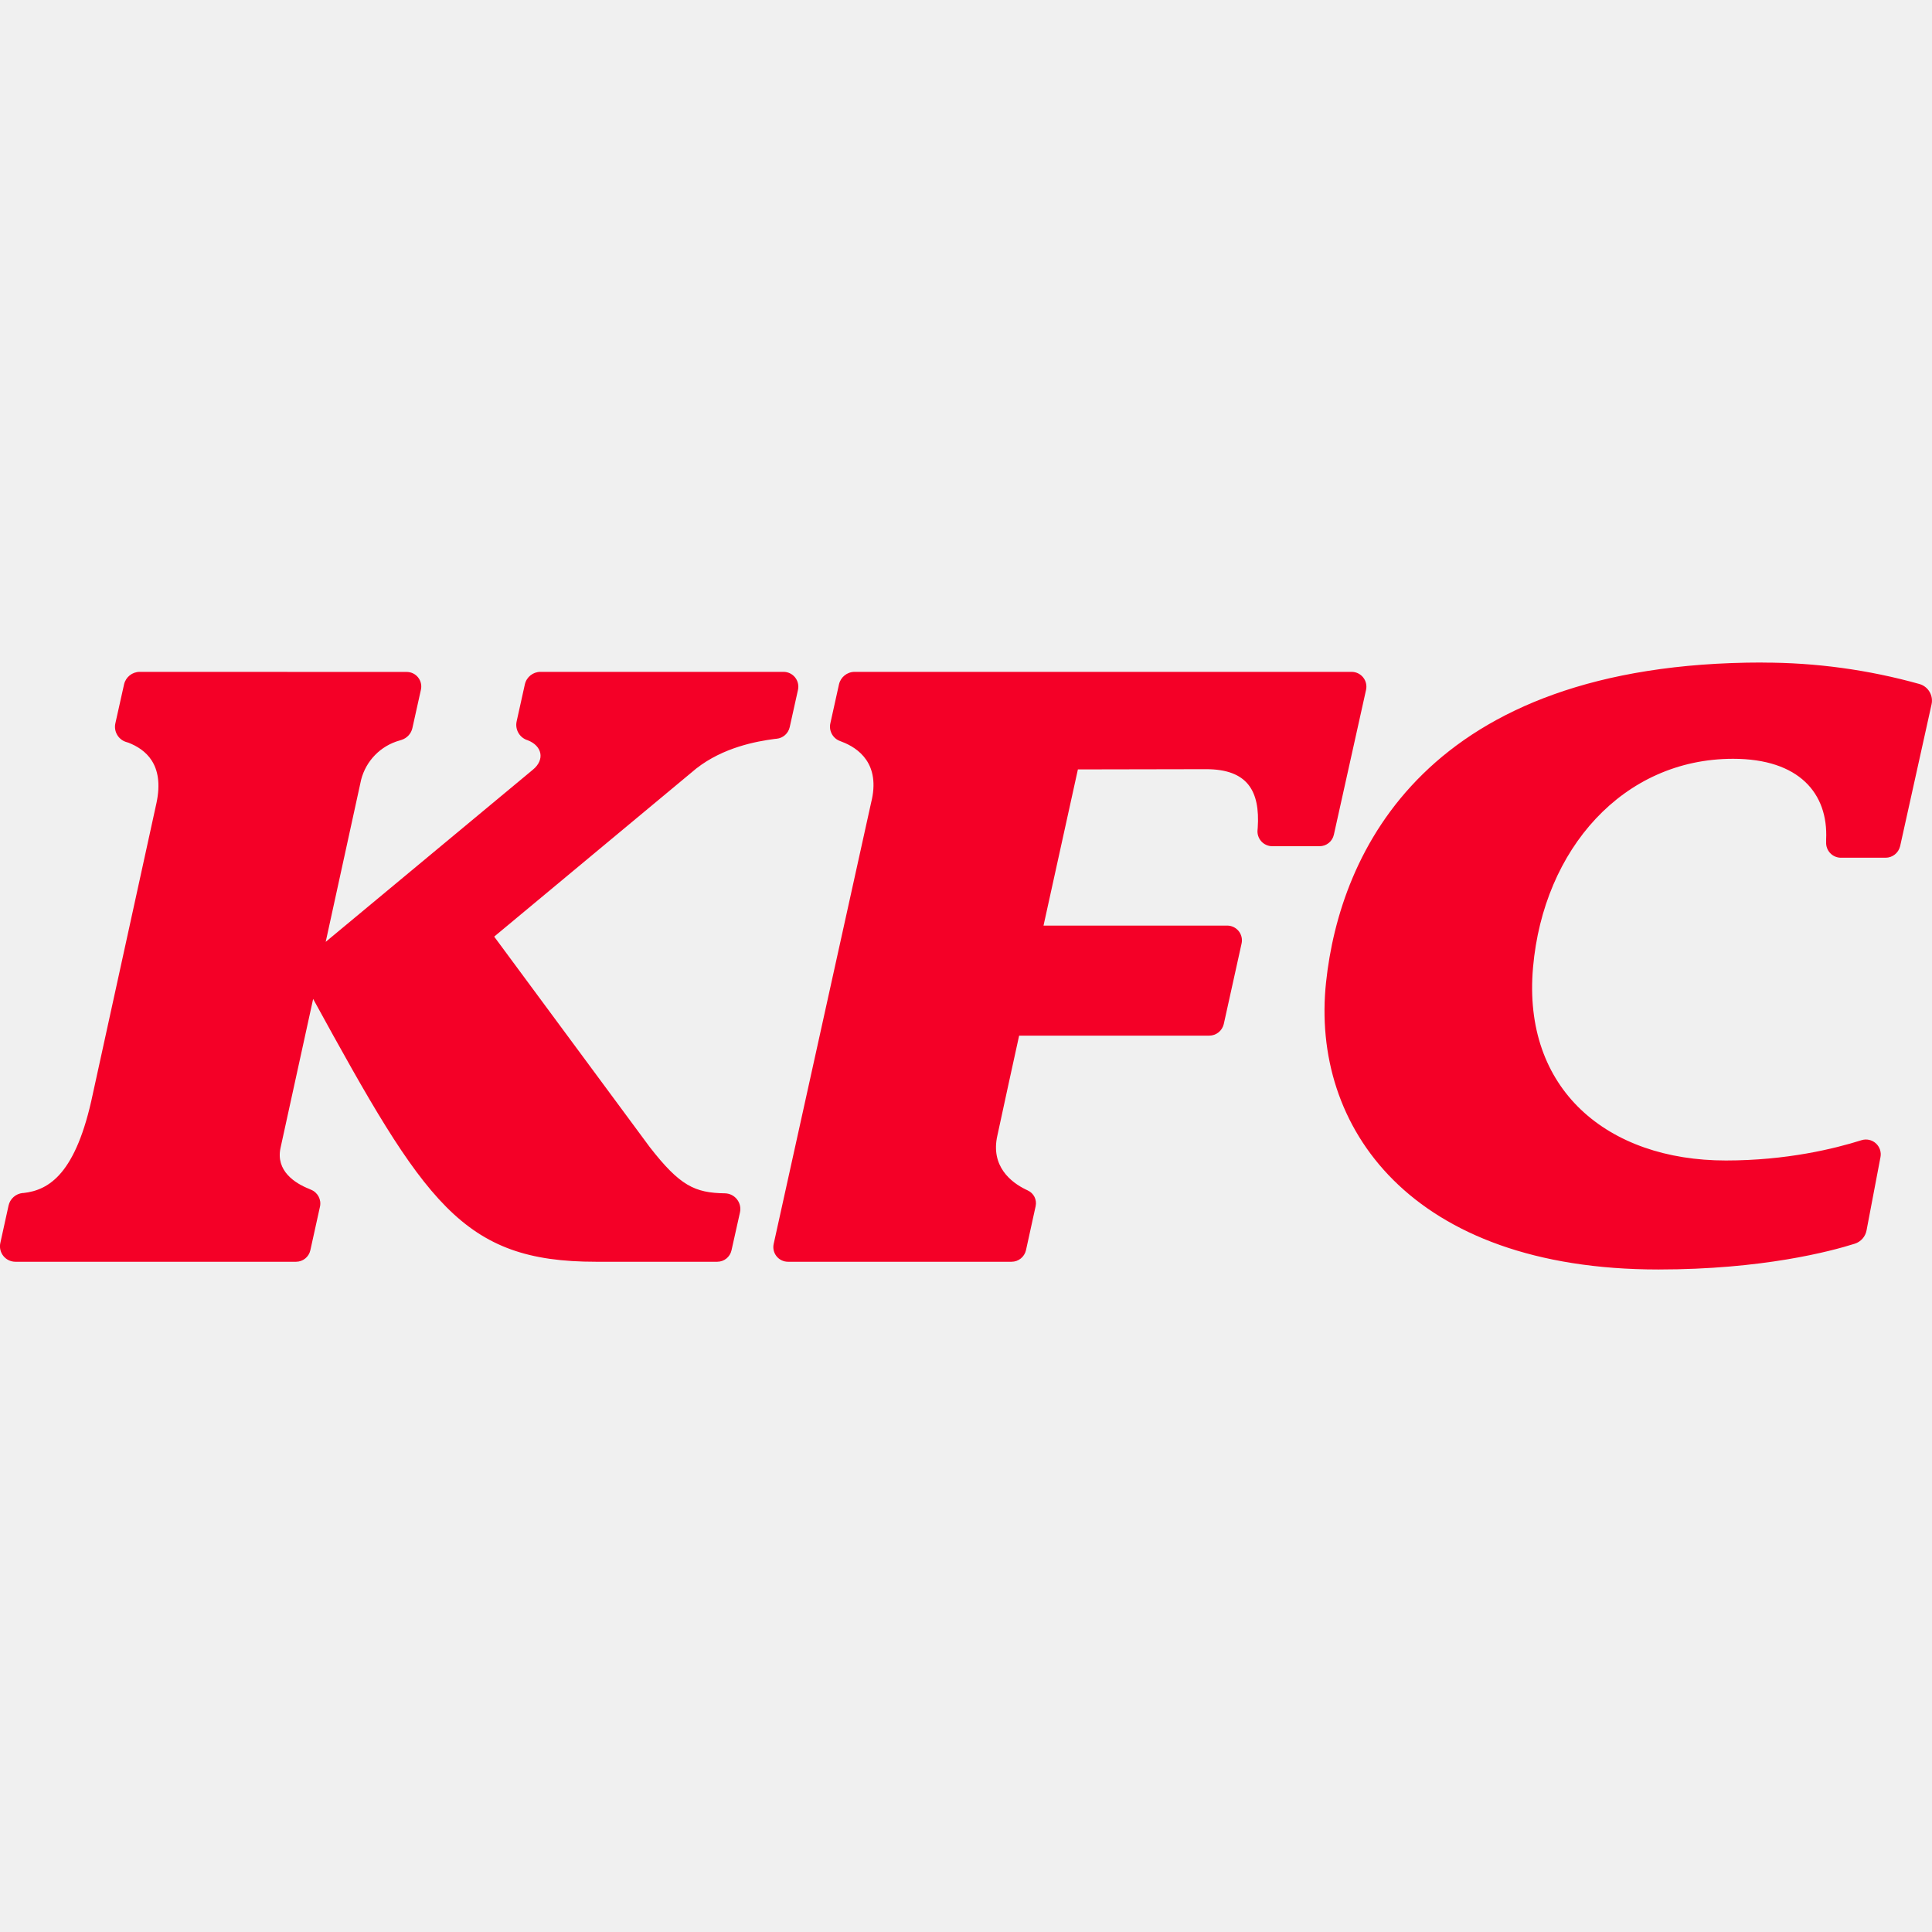
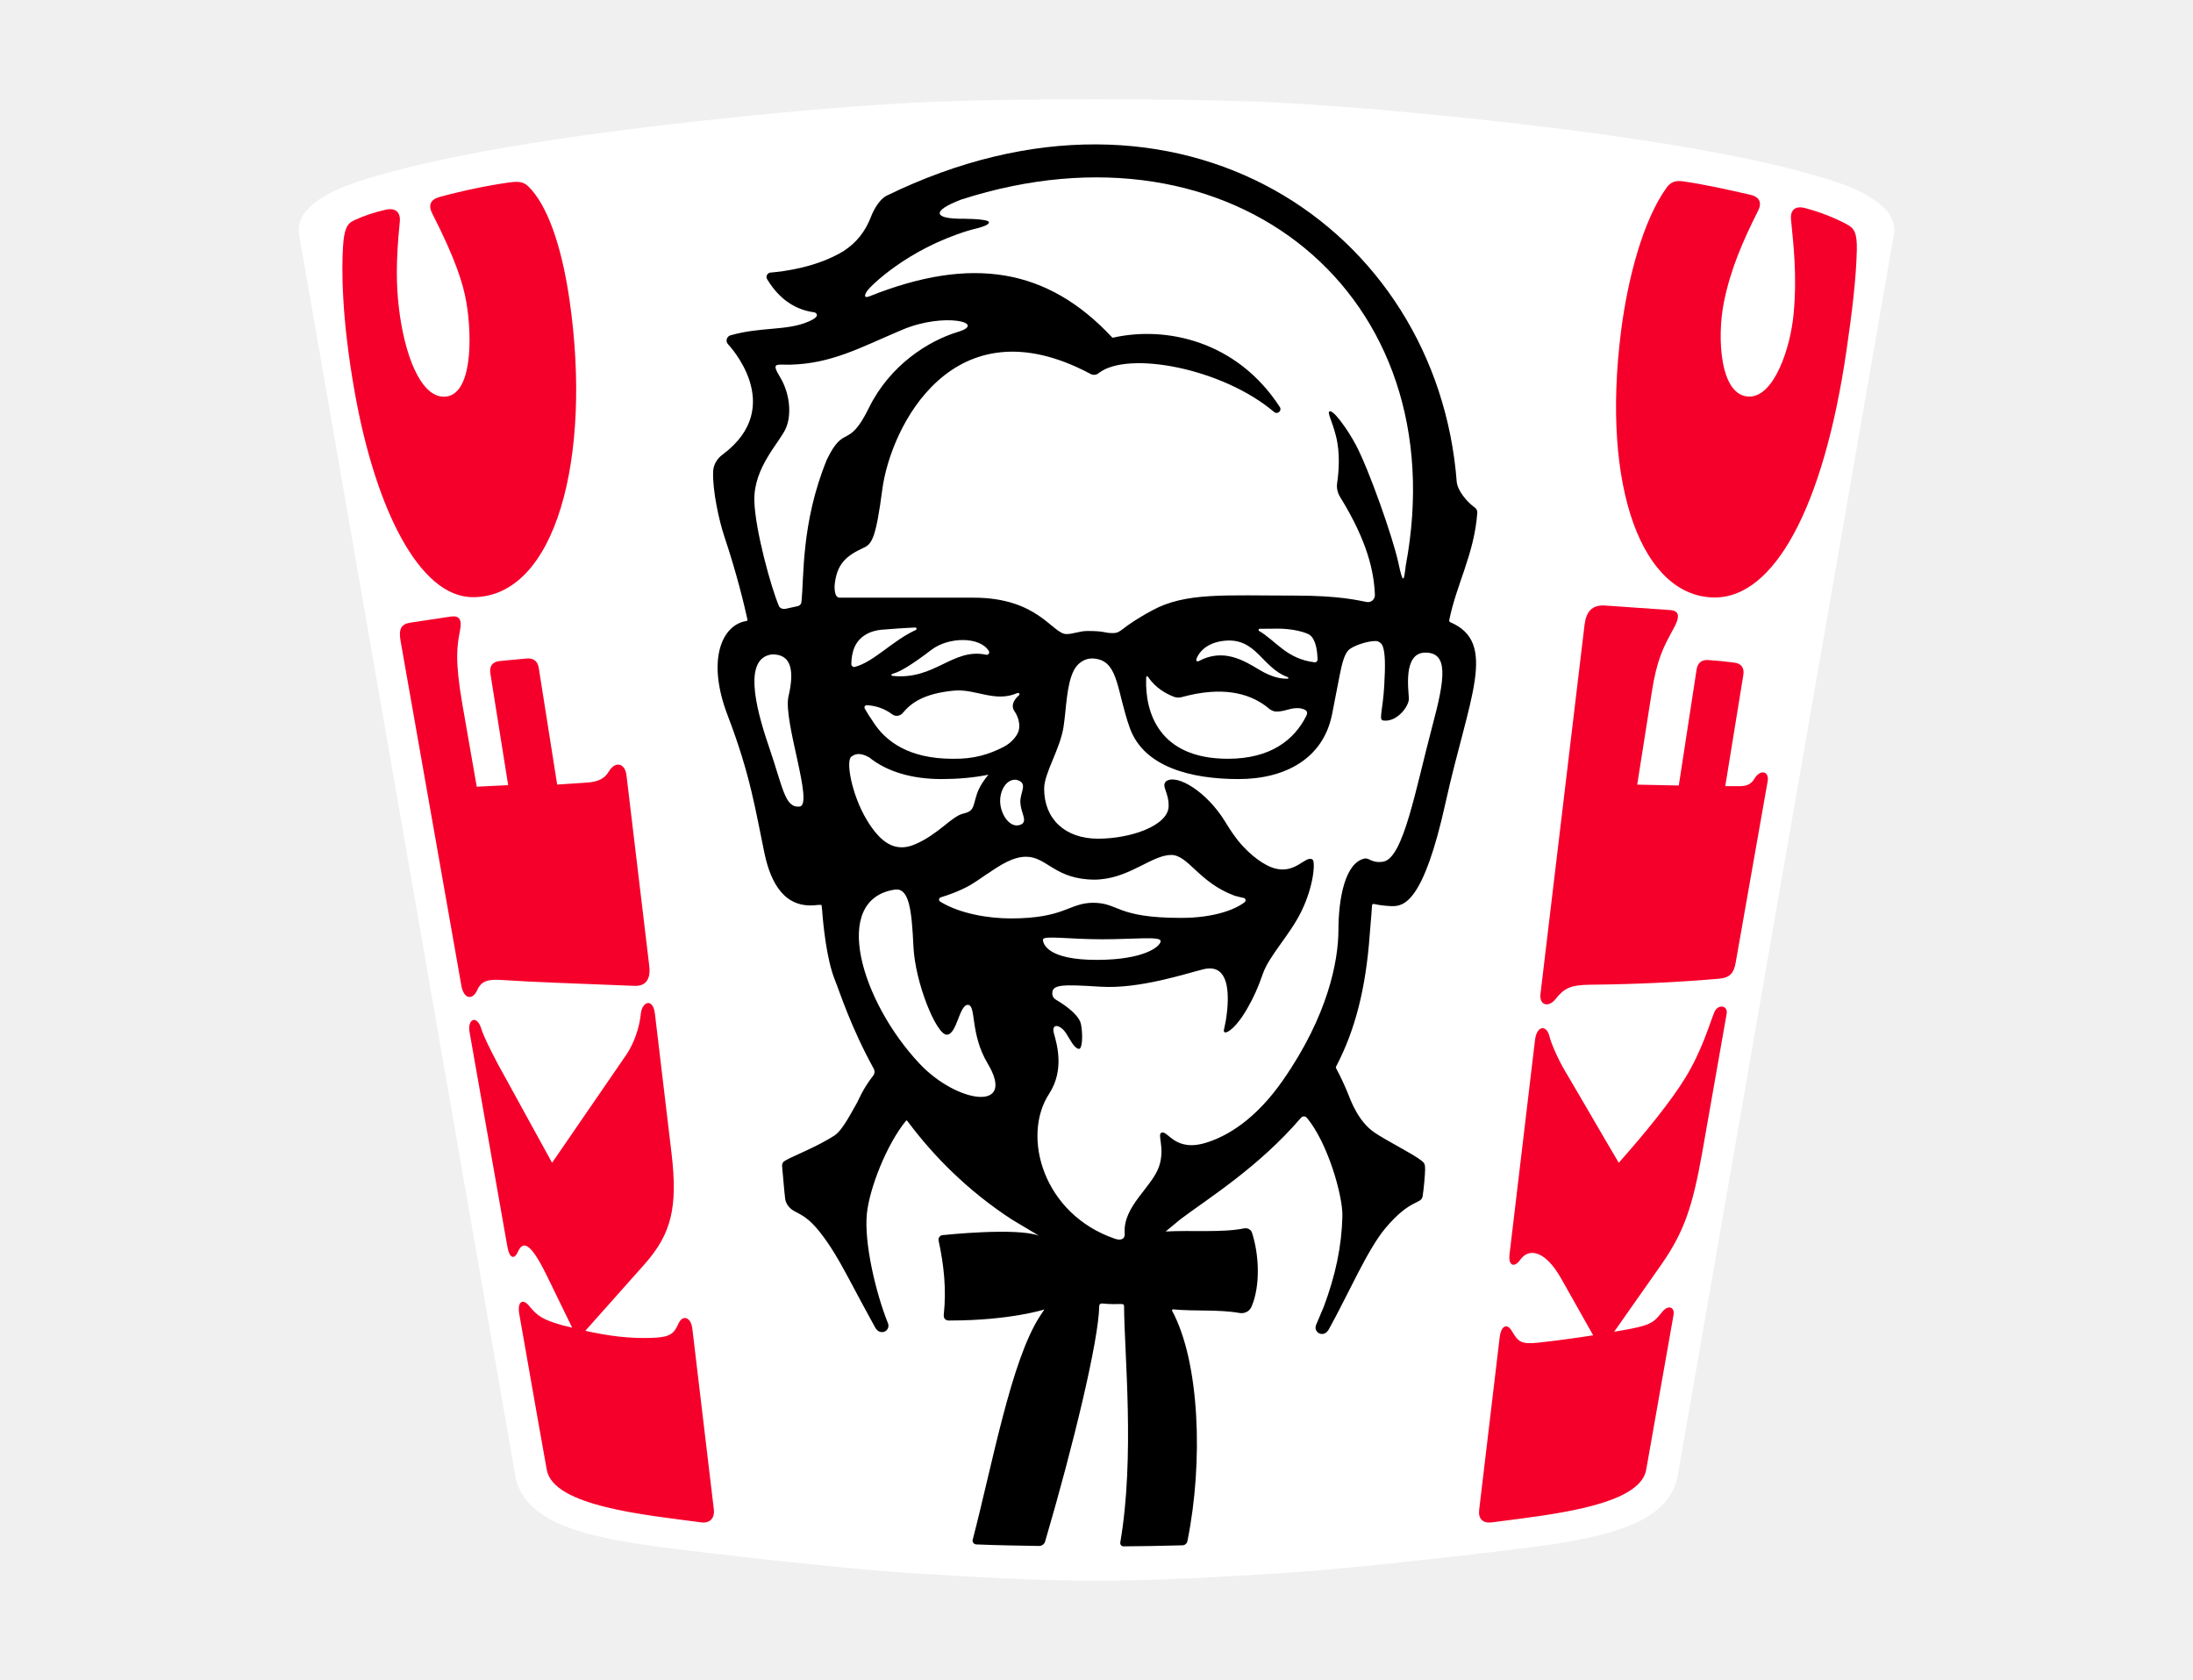
- <svg xmlns="http://www.w3.org/2000/svg" fill="#F40027" role="img" viewBox="0 0 24 24">
-   <path d="M21.893 8.23c-4.187.001-5.249 2.365-5.42 3.97-.194 1.802 1.053 3.57 4.127 3.57 1.294 0 2.14-.225 2.44-.32a.215.215 0 00.147-.166l.173-.91a.184.184 0 00-.236-.21c-.336.106-.93.252-1.685.252-1.469 0-2.53-.882-2.395-2.4.13-1.47 1.121-2.59 2.485-2.59.82 0 1.183.43 1.156 1.003v.033a.184.184 0 00.182.193h.557c.086 0 .16-.06.18-.143l.39-1.76a.215.215 0 00-.15-.255 7.21 7.21 0 00-1.95-.266zm-20.157.116a.2.2 0 00-.195.156l-.108.484a.198.198 0 00.13.23l.033.01c.208.082.45.266.348.748l-.792 3.62c-.207.987-.542 1.19-.86 1.226h-.01a.2.2 0 00-.176.157l-.102.464a.192.192 0 00.187.233h3.487c.085 0 .159-.06.177-.142l.12-.543a.184.184 0 00-.112-.21l-.022-.01c-.177-.07-.418-.224-.356-.51l.405-1.85c1.389 2.535 1.848 3.266 3.514 3.265H8.91a.181.181 0 00.177-.142l.105-.47a.195.195 0 00-.186-.238c-.376-.006-.56-.093-.935-.575l-1.932-2.614 2.51-2.088c.337-.264.748-.338.976-.368l.022-.002a.185.185 0 00.163-.144l.103-.464a.184.184 0 00-.18-.223h-3.02a.199.199 0 00-.193.155l-.102.46a.2.2 0 00.138.235c.178.069.217.24.063.366L4.046 11.7l.44-2.014a.683.683 0 01.477-.487l.025-.008a.199.199 0 00.135-.147l.106-.477a.181.181 0 00-.177-.22zm8.88 0a.2.2 0 00-.194.156l-.107.483a.19.19 0 00.122.221l.02.008c.204.077.487.274.364.758l-1.21 5.48a.182.182 0 00.178.222h2.777c.086 0 .16-.06.179-.143l.12-.547a.174.174 0 00-.098-.196 1.558 1.558 0 01-.027-.013c-.176-.086-.438-.285-.35-.67.009-.05.27-1.24.27-1.24h2.362c.086 0 .16-.06.18-.143l.221-1a.183.183 0 00-.18-.224h-2.28l.427-1.94 1.592-.003c.515 0 .672.27.642.728l-.002.024a.184.184 0 00.183.205h.587c.086 0 .16-.06.178-.144l.4-1.8a.184.184 0 00-.18-.222z" />
+ <svg xmlns="http://www.w3.org/2000/svg" id="KFC_Colonel_Side_Logo" version="1.1" viewBox="0 0 1683.78 1289.764">
+   <defs>
+     <style>
+       .st0 {
+         fill: #fff;
+       }
+ 
+       .st1 {
+         fill: #f5002b;
+       }
+     </style>
+   </defs>
+   <path class="st0" d="M1448.139,161.234c-5.928-6.511-16.778-14.18-36.619-20.934-46.994-15.995-142.445-36.661-336.321-54.624-33.953-3.146-70.511-5.829-110.253-7.697-39.099-1.369-80.164-1.729-123.056-1.729s-83.957.36-123.056,1.729c-39.742,1.868-76.3,4.551-110.253,7.697-193.875,17.963-289.327,38.629-336.321,54.624-19.842,6.754-30.692,14.424-36.62,20.935-3.726,4.093-6.095,9.303-6.259,14.835-.038,1.277.03,2.616.264,3.959l166.097,953.51c1.38,7.688,5.875,18.836,19.436,28.402,7.383,5.208,16.784,9.571,28.742,13.338,25.835,8.137,60.37,11.934,65.186,12.729,25.706,3.343,138.285,16.543,188.266,19.548,58.885,3.598,92.355,5.802,144.519,5.956,52.163-.154,85.634-2.358,144.519-5.956,49.981-3.005,162.56-16.205,188.266-19.548,4.816-.795,39.352-4.592,65.186-12.729,11.958-3.767,21.359-8.13,28.742-13.338,13.56-9.566,18.056-20.715,19.436-28.402l166.097-953.51c.234-1.343.302-2.683.264-3.961-.165-5.532-2.534-10.741-6.26-14.834Z" />
+   <path class="st1" d="M272.596,302.447c-10.773-59.8-10.186-97.598-9.242-112.914.833-13.521,3.063-17.92,8.537-20.398,8.207-3.721,15.163-6.039,24.262-8.13,7.311-1.676,11.589,1.684,10.8,9.418-3.151,30.817-2.586,49.206-.816,64.778,4.153,36.558,16.542,69.359,34.67,69.359,22.02,0,21.827-46.067,17.229-72.669-2.421-14.01-8.277-33.014-26.203-68.057-3.292-6.44-1.076-10.778,5.575-12.586,18.51-5.021,37.02-8.842,53.171-11.127,7.456-1.054,11.346-.598,14.996,2.929,14.136,13.661,25.482,44.153,31.762,87.703,17.303,120.011-10.391,227.709-74.206,227.709-41.434,0-74.782-68.579-90.534-156.015ZM366.405,760.154c3.175-7.04,8.065-8.528,19.026-7.778,23.38,1.6,61.496,2.867,101.702,4.483,9.039.361,12.525-5.438,11.373-15.263l-17.495-146.35c-1.103-9.397-8.583-11.297-13.56-2.915-3.653,6.15-9.293,8.072-17.62,8.531l-22.041,1.475-14.125-89.52c-.84-5.296-4.076-7.764-9.413-7.262l-20.503,1.927c-5.556.527-8.141,3.915-7.267,9.427l13.686,85.865-24.128,1.201-11.081-63.543c-5.903-34.112-3.986-44.549-1.805-56.239,1.805-8.767-.601-11.805-7.156-10.822l-30.607,4.592c-7.767,1.16-9.467,5.138-7.695,14.87l46.555,263.959c1.917,10.522,8.641,11.164,12.154,3.363ZM1417.691,172.026c-9.291-4.873-19.788-9.109-31.767-12.284-7.259-1.925-11.497,1.263-10.795,8.754,1.706,18.245,4.846,41.812,1.979,72.715-2.38,25.668-14.777,63.25-33.904,63.25-22.676,0-25.073-45.243-19.594-72.45,5.034-25.018,14.417-46.739,26.282-70.262,3.154-6.249.876-10.674-5.869-12.203-20.512-4.653-36.201-8.1-51.894-10.344-5.342-.765-9.246.325-12.465,4.78-18.201,25.204-29.883,69.953-35.029,110.282-15.387,120.685,16.626,204.438,72.126,204.438,44.756,0,83.19-67.376,101.045-190.141,4.332-29.774,7.333-54.964,7.854-76.298.341-13.923-2.173-17.202-7.969-20.238ZM1347.079,597.787c-2.624,4.409-6.2,5.761-11.251,5.761h-11.175l13.882-85.418c.906-5.517-1.679-8.887-7.243-9.446-6.418-.857-12.837-1.499-19.256-1.925-5.345-.535-8.583,1.974-9.397,7.287l-13.672,89.006-31.917-.672,11.079-70.359c4.043-25.995,8.9-34.937,16.795-49.36,4.821-8.81,5.056-13.797-2.776-14.317l-49.765-3.459c-10.226-.677-14.551,4.909-15.76,14.726l-33.821,283.188c-1.147,9.329,6.268,10.718,11.403,4.385,6.599-8.28,11.136-11.048,26.987-11.202,33.803-.328,67.178-1.854,98.579-4.584,9.009-.783,11.526-4.873,12.858-12.274l24.552-139.22c1.455-8.095-5.731-9.462-10.104-2.118ZM1284.943,1009.485c1.054-5.752-3.893-8.39-9.001-1.98-5.818,7.301-8.008,9.373-22.707,12.403-4.381.904-9.455,1.713-13.905,2.522l36.737-52.296c16.983-24.639,23.447-43.506,30.883-85.24l18.776-106.669c1.124-6.309-6.803-7.865-9.591-.868-3.842,9.635-9.566,29.55-22.138,50.08-11.199,18.289-30.831,42.371-51.119,65.249-13.92-23.487-27.338-46.973-41.256-70.46-5.772-9.741-10.822-21.78-11.933-26.539-2.083-8.917-9.672-8.756-11.104,2.672l-19.539,164.372c-1.166,9.296,3.748,10.757,8.228,4.385,6.391-9.083,18.949-7.639,31.491,14.614l24.47,43.421c-14.018,2.201-28.005,4.054-41.663,5.579-13.822,1.542-15.898-.631-20.711-8.799-3.669-6.23-8.283-4.475-9.43,4.871l-15.731,132.386c-.838,6.825,2.827,10.456,9.725,9.582l23.109-3.006c41.197-5.467,91.226-13.898,95.404-37.379l21.002-118.898ZM548.087,1158.853l-16.487-138.551c-1.034-9.378-7.48-11.071-10.546-4.385-3.617,8.152-6.438,10.707-20.631,11.205-17.372.606-33.641-1.558-51.011-5.43l45.862-51.558c20.099-22.948,25.338-43.009,20.269-85.24l-12.704-106.669c-1.475-12.28-9.877-9.517-10.841.224-.991,10.044-4.947,22.193-11.029,31.174l-57.078,83.062-41.997-76.469c-6.162-11.816-10.48-20.489-12.449-26.706-3.325-10.464-10.637-7.404-8.922,2.836l28.969,164.375c1.556,9.268,5.239,10.715,8.141,4.384,3.715-8.365,9.229-8.315,22.203,18.218l19.452,39.91c-2.165-.561-5.057-1.123-7.221-1.728-15.27-4.272-19.479-7.177-25.671-14.811-5.135-6.331-9.356-3.178-7.712,6.075l7.027,39.942,6.419,36.509,7.673,43.142c5.009,28.151,75.929,34.671,118.513,40.384,6.718.904,10.518-3.137,9.771-9.896Z" />
+   <path d="M669.157,165.416c-4.917,13.029-11.833,20.953-21.401,27.307-20.257,12.358-45.372,15.659-56.129,16.531-2.462.199-3.901,2.969-2.624,5.082,9.738,16.125,22.323,23.504,35.81,25.383.806.112,1.591.473,2.061,1.136,1.217,1.714-.539,3.614-6.203,6.068-16.61,7.202-36.298,3.811-59.784,10.517-2.88.823-3.977,4.329-2.08,6.646,0,0,46.093,47.716-4.118,84.991-4.207,3.123-6.962,7.769-7.147,13.004-.517,14.636,4.473,37.448,8.682,50.02,9.592,28.647,15.32,52.785,17.734,63.839-.276.346-.373.467-.648.812-18.548,2.545-31.244,29.127-14.616,72.506,17.65,46.04,21.396,73.24,28.253,105.753,5.018,23.789,15.941,42.668,39.989,39.823,1.013-.117,2.851-.185,3.735-.155.273.915.434,2.539.519,3.694.756,10.404,3.293,37.793,9.884,54.091,3.845,9.497,12.141,36.011,29.84,68.117,0,0,1.538,2.764-.538,5.304-7.981,10.169-11.408,19.088-12.178,20.407-4.296,7.36-10.999,21.043-17.441,25.455-13.695,8.828-31.535,15.579-37.69,19.162-2.029,1.13-2.883,2.362-2.495,5.343.455,4.145,1.425,17.03,2.256,23.91.648,5.14,4.493,8.191,6.637,9.423,6.461,3.715,13.39,5.081,28.516,28.213,8.96,13.701,18.239,32.942,33.755,60.957,3.9,7.708,12.731,2.808,9.85-3.36-9.055-22.637-18.423-61.565-15.948-84.16,2.115-19.294,15.092-52.54,29.933-70.744,0,0,.538-.623,1.002,0,.466.623,1.091,1.453,1.091,1.453,19.457,25.812,45.199,52.144,79.323,74.355l20.763,12.397c-17.236-6.538-73.427-.519-73.427-.519-2.345-.12-4.154,2.014-3.658,4.311,4.118,19.066,6.013,37.118,3.981,56.617-.581,5.575,5.003,4.676,5.003,4.676,45.776,0,72.201-8.47,72.201-8.47l-3.475,5.259c-22.118,34.169-36.455,113.788-51.545,171.547-.466,1.784.935,3.483,2.776,3.559,17.275.715,30.201.884,48.092,1.189,2.143.037,4.135-1.347,4.738-3.404,21.94-74.714,41.202-154.866,41.554-180.829.016-1.218.944-2.03,2.157-1.912,14.128,1.39,16.905-1.009,16.905,2.104.215,36.914,8.37,115.278-2.869,181.19-.297,1.745.798,3.154,2.567,3.152,11.412-.017,29.52-.392,45.142-.798,1.863-.049,3.427-1.35,3.797-3.176,12.35-60.863,9.432-137.639-11.723-176.814-.319-.589.131-1.215.798-1.152,17.167,1.622,34.809-.06,50.913,2.775,3.839.676,7.619-1.158,9.186-4.727,6.905-15.751,5.996-39.91.377-57.008-.796-2.427-3.539-3.72-6.04-3.206-16.599,3.405-40.609,1.299-60.204,2.387l11.322-9.39c21.647-16.235,60.064-40.036,92.532-77.864,1.197-1.394,3.325-1.489,4.509-.084,15.973,18.956,27.715,59.813,27.335,75.627-.555,22.978-5.247,45.253-14.292,69.445-2.293,5.434-5.317,12.509-5.767,13.634-2.879,6.163,5.946,11.076,9.85,3.36,14.592-26.338,29.5-60.966,43.224-77.276,19.591-23.285,27.7-17.995,28.601-24.733.967-5.739,1.881-17.174,1.881-20.497,0-3.619-.383-4.811-2.787-6.629-6.957-5.451-26.616-15.116-36.182-21.65-12.214-8.343-17.875-23.815-20.354-30.033,0-.203-4.503-11.023-9.158-19.559v-.726c14.951-28.395,22.994-60.653,25.96-101.519,1.296-14.391,1.775-22.606,1.775-22.606.245-.999.943-1.064,1.783-.894,6.56,1.481,13.315,1.612,13.315,1.612,9.398.216,24.433-2.87,41.34-79.388,17.765-80.404,40.785-123.047,3.29-138.742-.199-.354-.342-.609-.541-.964,5.49-27.906,19.335-51.056,21.635-83.008.112-1.568-.697-3.049-1.978-3.96-5.93-4.217-13.117-12.786-13.818-19.678-14.957-194.669-212.745-329.634-437.964-219.565-7.123,3.963-11.351,15.056-11.351,15.056ZM599.102,289.821c-6.985-11.606-3.657-9.807,7.072-9.834,32.581-.726,54.45-13.276,86.699-26.867,32.249-13.59,65.386-5.187,42.677,1.669-22.709,6.855-52.272,25.494-68.374,58.276-16.102,32.786-18.816,11.775-32.34,39.827-20.074,49.099-17.331,91.178-19.542,109.504l-.001-.001c-.34,2.344-2.545,2.914-2.838,2.979l-.03.006c-0,0-.004.001-.004.001h0c-3.203.693-6.395,1.385-9.383,2.035-3.581.436-4.725-1.601-4.907-1.986-6.105-14.177-18.504-59.231-18.952-81.246-.517-25.709,19.802-44.775,24.359-55.742,4.56-10.967,2.546-27.015-4.435-38.62ZM613.846,619.244c-11.34.997-12.6-14.332-23.567-46.313-10.964-31.981-19.081-67.797,2.451-70.54,15.585-.333,17.032,13.666,12.667,32.273-4.367,18.602,19.789,83.581,8.449,84.58ZM640.757,450.066c1.464-17.592,9.341-23.465,22.5-29.624,6.482-2.785,9.389-8.52,14.191-44.788,6.31-47.634,54.151-145.052,159.961-88.533,2.039,1.089,4.55.775,6.275-.77,22.628-17.396,95.129-3.497,134.602,29.962,2.572,2.182,6.189-1.007,4.354-3.836-32.924-50.762-87.276-62.416-128.035-53.252-.279.063-.563-.032-.76-.241-49.346-52.874-107.464-62.981-186.215-31.527-4.576,1.851-4.012-1.09-1.602-4.439,2.339-3.25,30.132-31.374,76.978-45.816,2.476-.763,5.053-1.382,7.562-2.025,3.628-.929,9.022-2.648,8.746-4.584-.415-2.907-23.114-2.687-23.114-2.687-18.015-.304-21.702-5.695,1.73-14.671,209.808-67.567,380.436,73.677,341.396,281.017-1.388,11.837-1.942,15.253-5.677-2.217-4.059-18.993-22.435-71.245-32.556-90.328-3.65-6.884-7.635-12.955-11.179-17.592,0,0-6.958-9.808-9.367-8.174-.989.743,1.053,5.672,1.053,5.672,1.149,3.152,2.639,7.398,4.054,12.789,3.573,13.606,2.184,28.54,1.002,36.397-.557,3.702.265,7.478,2.23,10.664,21.474,34.761,26.08,58.044,26.756,75.257.134,3.361-2.901,6.053-6.211,5.463-6.517-1.163-20.426-4.932-55.196-4.932-53.995,0-83.773-2.624-109.479,11.303-25.708,13.926-23.114,17.473-30.41,17.473-7.296,0-4.976-1.603-19.351-1.603-6.26,0-10.842,2.367-16.144,2.367-10.885,0-21.53-27.939-71.34-27.939h-102.682c-2.364,0-4.016-1.837-4.074-8.783ZM880.53,519.167c.56-.103.983.546.983.546,5.798,8.693,14.258,13.109,19.882,15.248,1.879.715,3.941.774,5.881.242,30.871-8.491,51.123-3.136,64.537,6.793,4.69,3.658,5.823,6.053,17.495,2.675,3.106-.9,5.938-1.187,8.487-.951,0,0,4.4.491,5.582,2.522.451.85.27,2.216-.772,4.094-9.114,17.571-26.866,32.188-59.848,32.188-53.105,0-63.585-35.898-62.744-61.212,0-.672-.044-2.043.517-2.147ZM918.54,506.142c1.586-4.758,7.328-12.719,21.38-14.197,24.883-2.615,28.714,20.617,48.912,27.943.603.218.49,1.106-.15,1.136-4.652.215-11.86-.828-21.945-6.921-11.91-7.194-27.615-16.695-46.441-6.506-.981.53-2.109-.399-1.756-1.455ZM966.758,484.389c-.772-.459-.474-1.635.423-1.65,4.933-.082,9.743-.101,14.328-.107,0,0,13.187-.163,22.687,4.049,4.923,2.017,7.179,9.779,7.431,19.646.034,1.275-1.082,2.282-2.348,2.129-21.305-2.56-29.374-16.248-42.521-24.067ZM703.153,483.633c-18.274,8.439-32.112,24.497-46.784,28.349-1.378.36-2.736-.723-2.725-2.149.03-4.059.622-8.59,2.358-12.734,3.542-8.469,11.96-12.957,21.113-13.66,7.655-.588,16.13-1.286,25.587-1.676,1.074-.044,1.426,1.419.45,1.87ZM715.017,498.981c13.376-10.257,37.487-10.33,44.212.83.86,1.425-.399,3.197-2.029,2.85-25.755-5.503-39.394,19.687-71.932,16.233,0,0-2.875-.797,1.501-2.072,4.375-1.275,13.51-6.539,28.248-17.842ZM665.569,541.395c6.335.322,13.245,2.304,19.547,7.055,2.57,1.937,6.168,1.234,8.2-1.26,6.04-7.411,16.225-14.932,39.47-17.004,16.135-1.435,31.242,9.277,47.983,2.022,1.684-.742,2.766.667,1.212,1.955,0,0-7.413,5.94-2.929,12.073,0,0,5.206,7.124,3.019,14.972-1.021,3.249-4.821,8.823-11.707,12.321-10.56,5.351-22.181,9.328-39.001,8.996-32.899,0-51.327-12.849-61.263-28.808-.01-.011-.016-.019-.022-.03-2.326-3.338-4.357-6.581-6.13-9.72-.673-1.197.249-2.64,1.621-2.571ZM780.302,598.657c9.686,2.375,2.736,9.364,3.117,17.399.38,8.034,5.397,13.552,1.174,16.634-8.821,4.674-16.661-7.609-16.689-17.683-.024-8.666,5.057-17.115,12.398-16.351ZM653.903,580.733c1.734-1.098,5.349-3.882,13.322.664l-.077-.128c13.816,11.31,33.37,16.842,55.664,16.842,12.31,0,24.628-1.018,36.082-3.352-2.792,3.314-6.801,8.777-8.813,14.794-3.266,9.779-1.808,13.071-10.659,15.13-8.848,2.061-19.054,16.07-37.288,23.697-15.212,6.361-26.408-1.931-36.632-18.928-11.771-19.564-16.445-46.207-11.599-48.719ZM706.07,816.643c-44.759-47.583-68.551-125.966-19.19-133.655,11.13-1.73,13.133,15.436,14.448,43.589,1.315,28.153,17.652,67.777,25.552,67.777,7.897,0,9.537-22.903,16.216-22.903s1.412,21.906,15.246,45.046c22.495,37.635-23.721,30.498-52.272.145ZM776.015,705.097c-16.833,0-38.996-3.551-54.164-12.919-1.334-.822-1.035-2.845.466-3.287,4.891-1.447,13.607-4.352,22.466-9.272,4.584-2.755,9.062-5.898,13.484-8.927l.043.049c9.907-6.787,19.545-12.998,29.534-12.998,16.072,0,22.06,17.584,52.915,17.584,1.538,0,3.044-.101,4.524-.286,23.036-2.009,39.776-18.674,53.963-18.674,13.167,0,21.051,21.079,48.735,31.317,2.612.729,4.914,1.28,6.932,1.693,1.536.313,1.962,2.282.726,3.246-7.658,5.949-24.165,12.068-48.84,12.068-50.129,0-47.554-11.595-67.468-11.595-18.629,0-21.54,12.001-63.317,12.001ZM891.146,722.477c0,3.854-11.878,14.445-49.18,14.445-37.3,0-41.19-12.037-41.19-15.57,0-3.375,20.013-.246,45.185-.246,25.174,0,45.185-2.487,45.185,1.37ZM1099.741,557.446c-12.959,48.842-22.135,101.032-37.54,104.054-9.038,1.455-10.509-3.03-14.536-2.378-15.136,3.345-19.992,31.298-20.029,54.918-.035,23.618-7.956,65.583-42.717,115.458-21.149,30.34-42.809,42.579-57.69,47.405-24.998,8.376-30.371-9.255-35.386-7.373-3.545,1.326,2.598,11.144-1.618,25.04-5.086,16.773-28.341,31.139-26.675,52.612.25,4.075-2.889,5.416-7.476,3.846-55.15-18.874-71.9-78.581-50.584-111.259,11.972-18.352,5.983-38.181,3.717-46.381-2.264-8.196,4.959-7.009,9.497.136,2.669,4.095,6.05,11.51,9.756,11.725,2.375.136,3.208-10.003,1.525-18.9-1.683-8.897-18.37-18.309-18.37-18.309-2.223-1.192-3.675-2.689-3.675-5.429,0-6.877,7.597-6.95,37.158-5.086,29.564,1.867,65.458-10.085,78.731-13.369,17.173-4.248,20.225,12.303,18.389,31.582-1.421,13.838-3.524,15.571-2.039,16.681,1.599,1.145,9.129-2.957,18.548-20.082,3.618-6.359,7.342-14.407,10.759-24.397,4.86-14.221,20.641-29.796,29.599-48.041,9.884-20.129,10.86-38.631,8.677-40.012-5.565-3.52-12.958,11.706-29.828,6.57-6.133-1.867-17.189-8.422-27.738-21.573-5.131-6.573-8.711-12.775-9.604-14.185-13.982-22.807-36.771-36.728-45.147-30.97-4.193,3.693,2.058,8.296,1.828,19.291-.306,14.693-28.81,24.863-54.151,24.863s-41.426-15.073-41.426-38.372c0-12.211,12.37-30.325,14.944-47.918h-.003c2.064-13.071,2.159-32.253,7.966-43.119,0,0,5.504-11.716,18.653-8.354,15.487,3.833,14.533,25.339,24.135,52.538,10.697,30.293,47.303,39.452,83.516,39.452,36.216,0,64.947-15.94,71.772-49.354l5.956-30.511c1.72-8.75,3.529-15.805,6.731-19.134,3.534-3.406,14.577-7.036,20.825-6.985,2.438.02,4.612,1.703,5.466,3.988,1.946,5.199,2.055,14.615,1.168,30.085-1.114,19.443-4.378,26.398-.884,26.932,10.482,1.606,19.867-10.811,19.791-16.725-.073-5.916-4.922-35.381,12.648-35.381,17.57,0,15.426,19.031,5.356,56.42Z" />
</svg>
